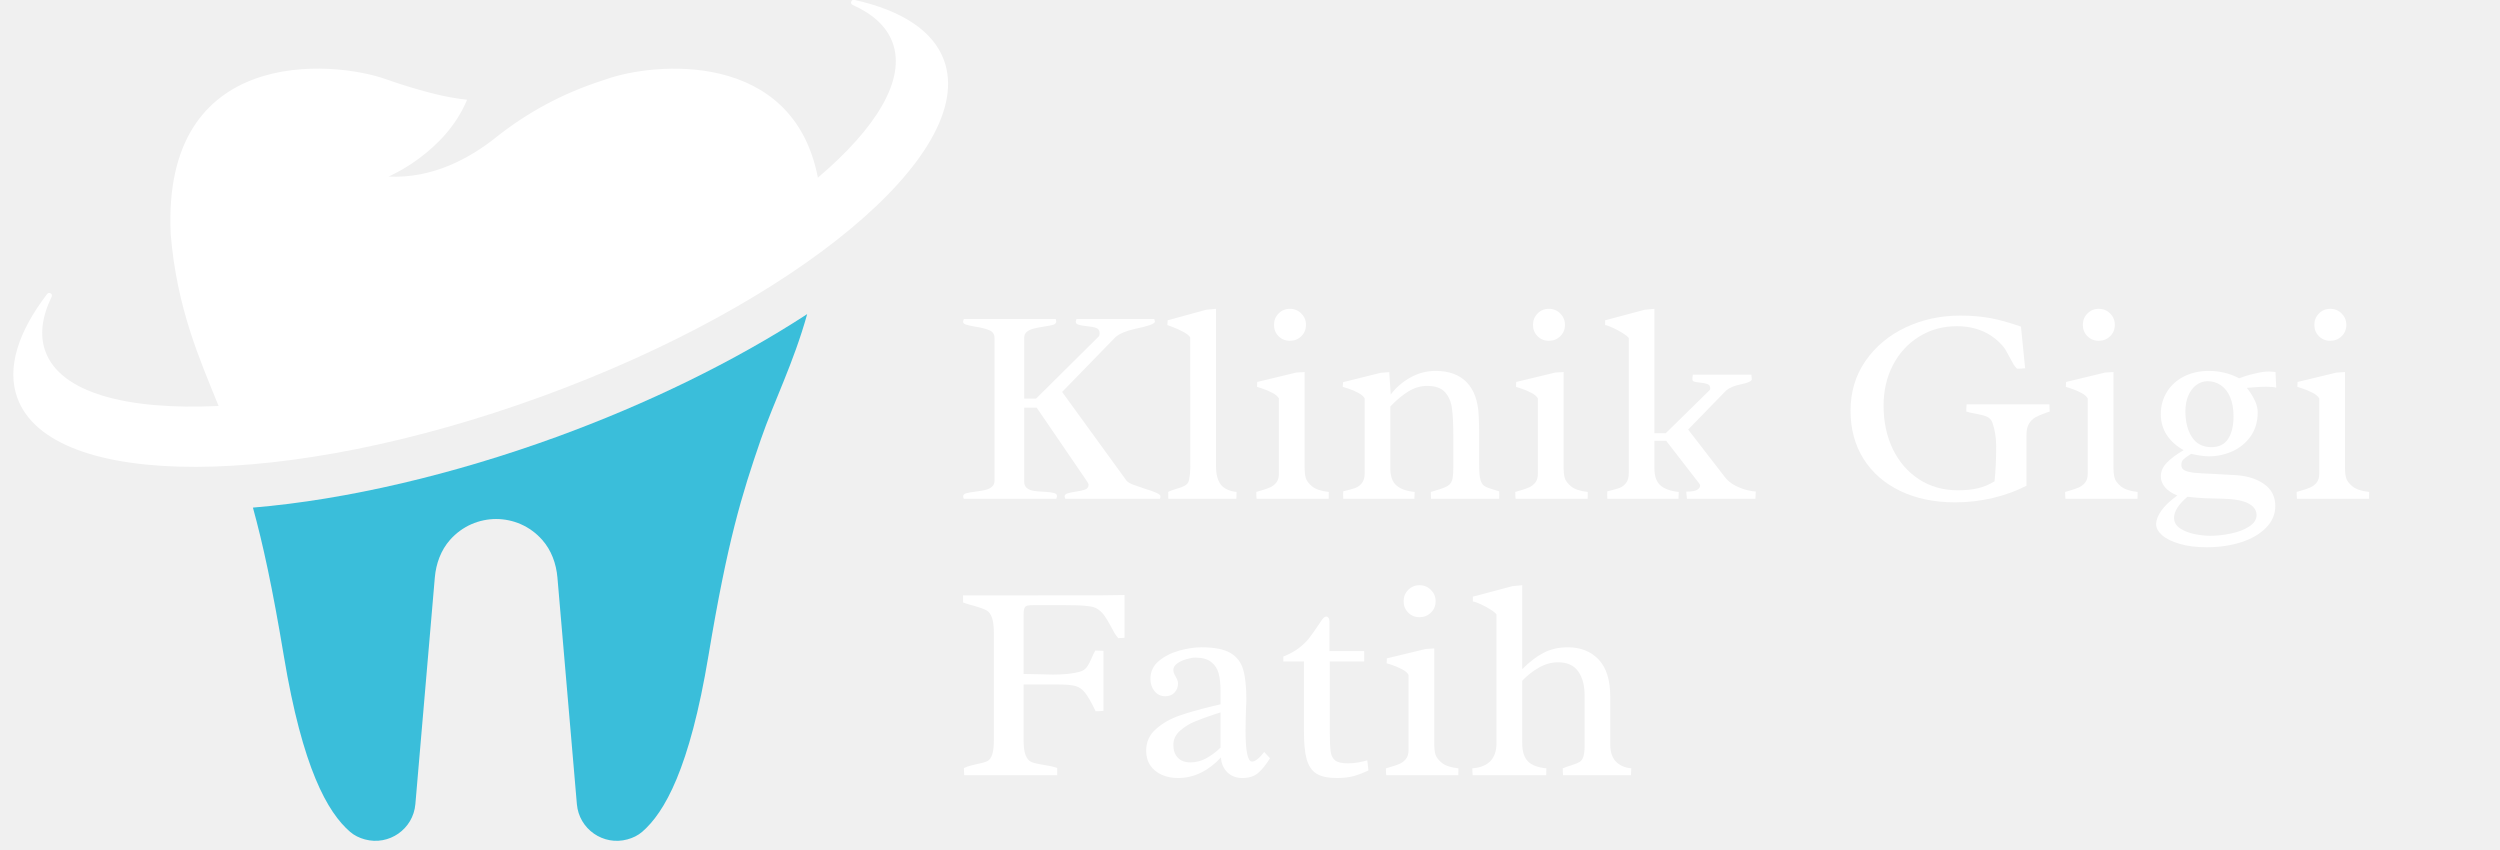
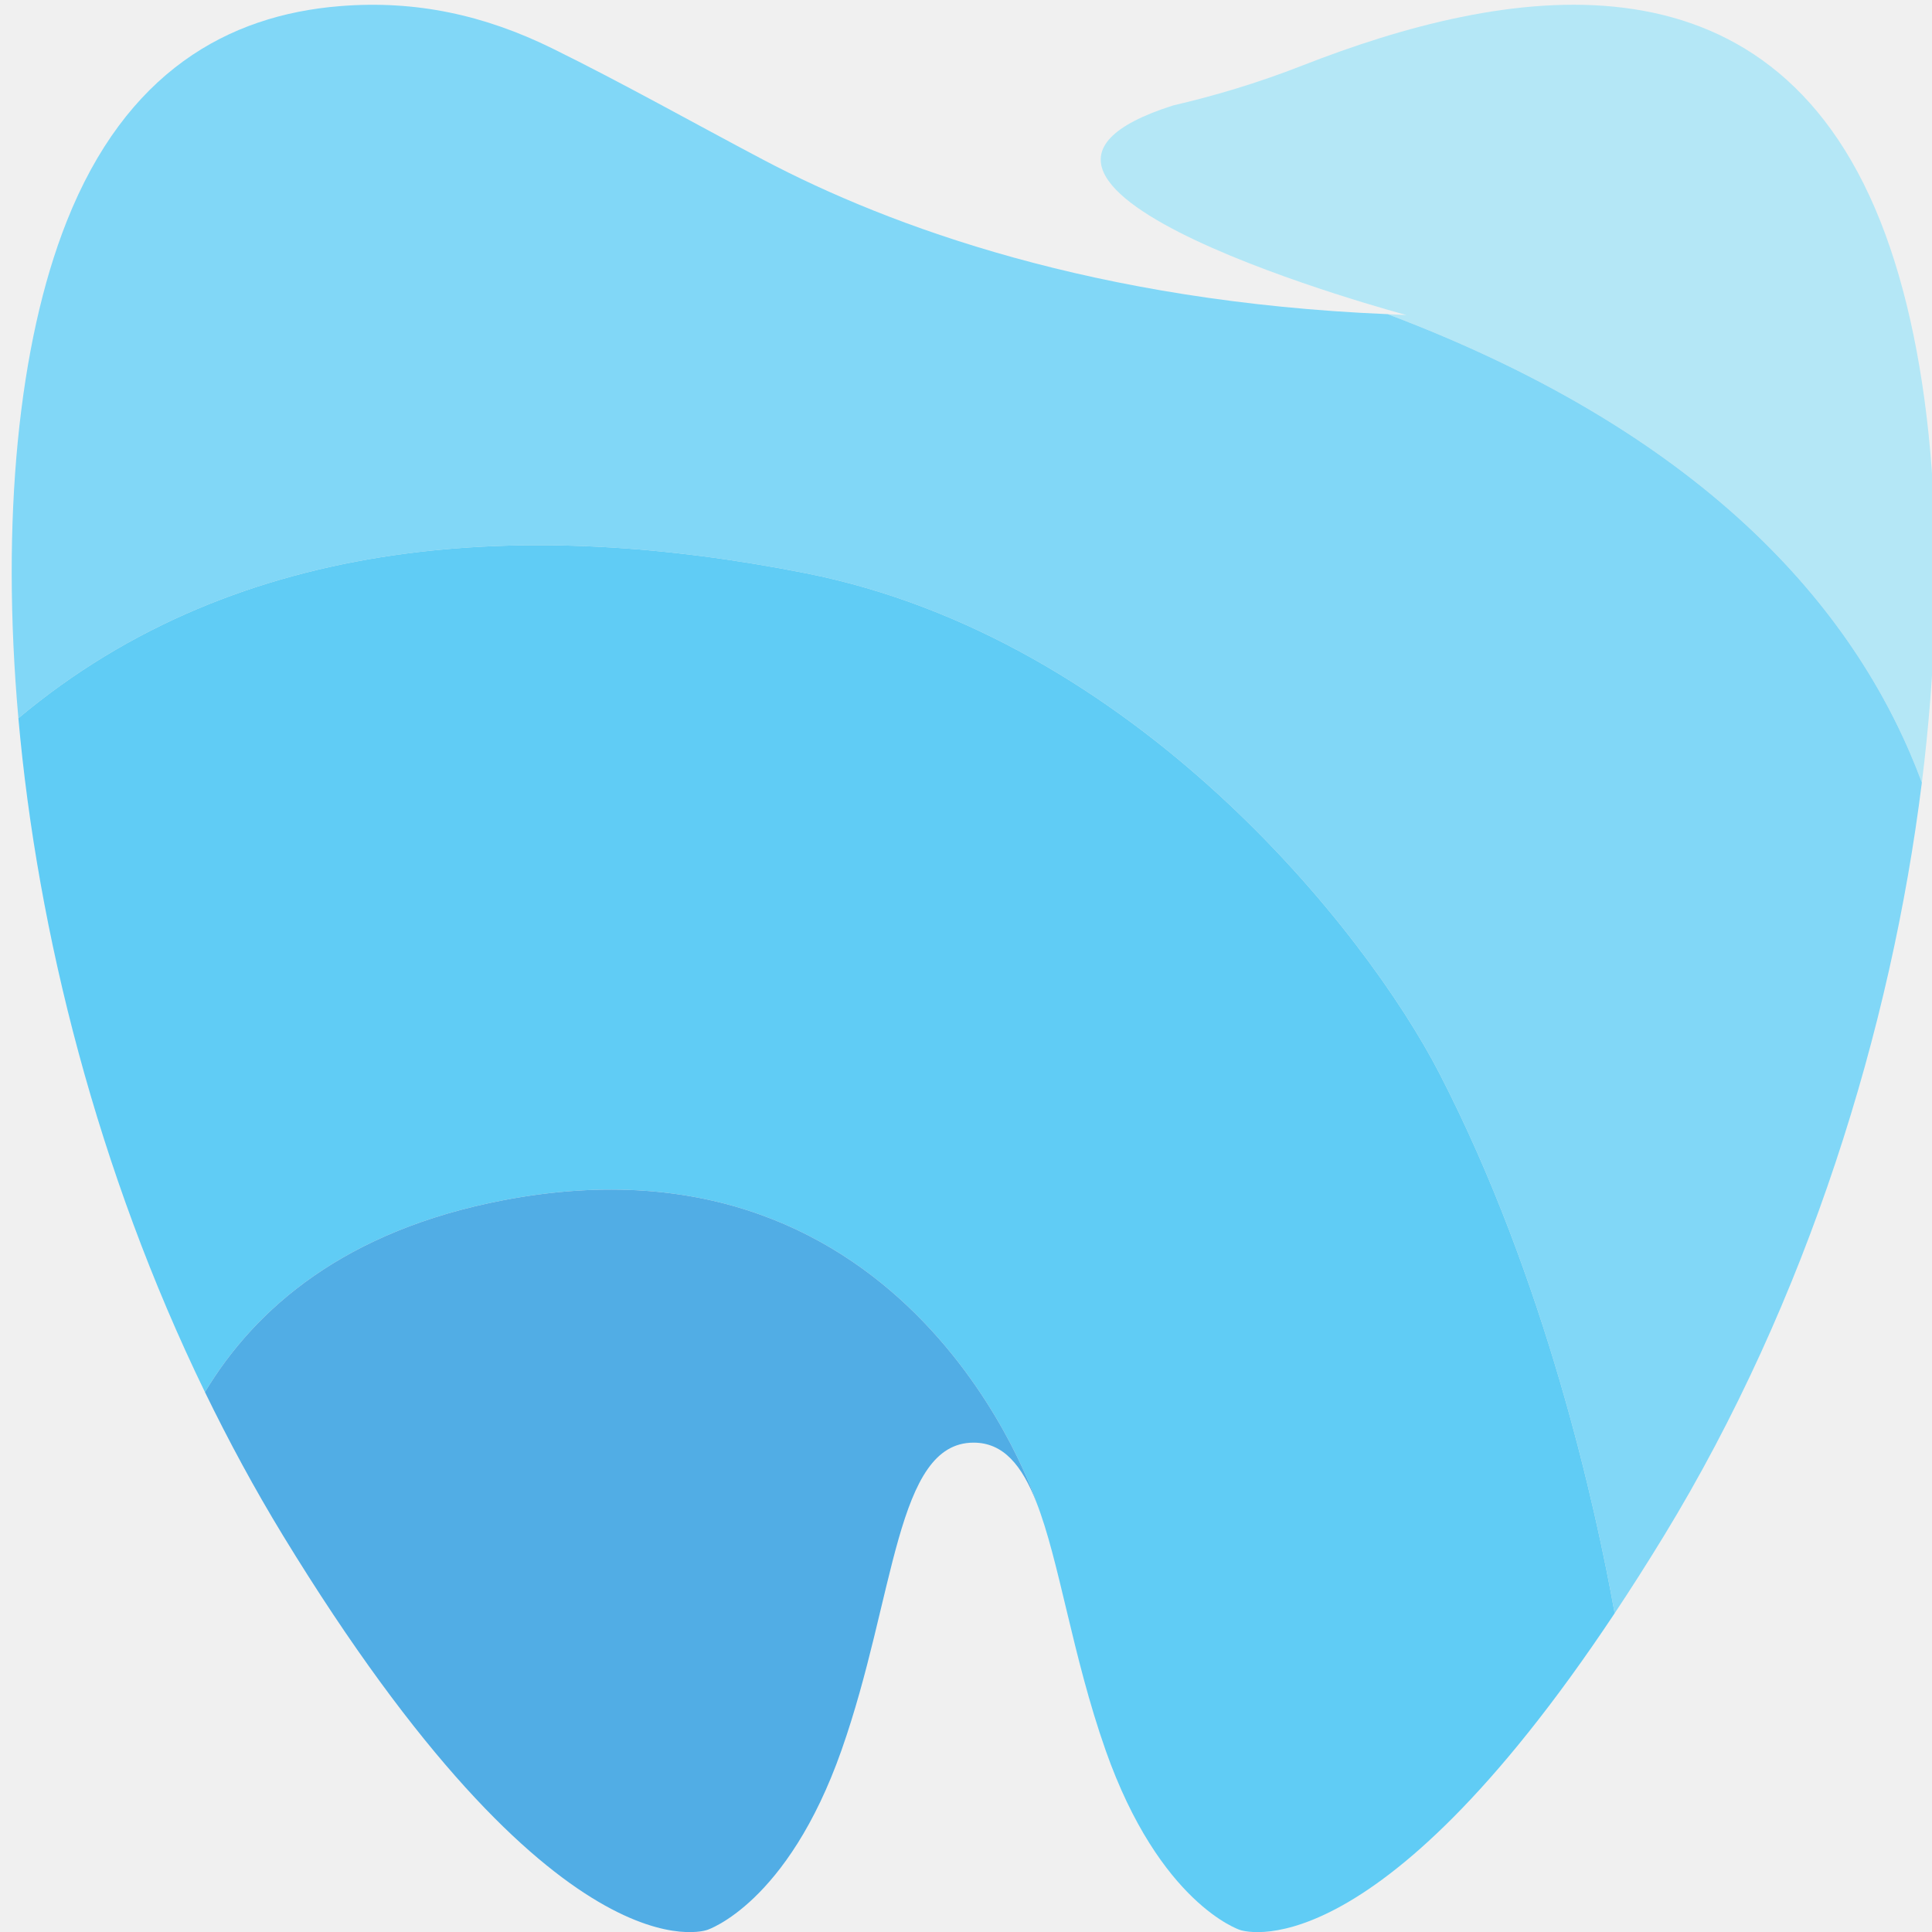
- <svg xmlns="http://www.w3.org/2000/svg" width="500" zoomAndPan="magnify" viewBox="0 0 375 127.5" height="170" preserveAspectRatio="xMidYMid meet" version="1.0">
+ <svg xmlns="http://www.w3.org/2000/svg" width="500" zoomAndPan="magnify" viewBox="0 0 375 375" height="500" preserveAspectRatio="xMidYMid meet" version="1.0">
  <defs>
-     <g />
-     <clipPath id="fb835b8d59">
-       <path d="M 37 47 L 122 47 L 122 126.746 L 37 126.746 Z M 37 47 " clip-rule="nonzero" />
+     <clipPath id="16e0f850da">
+       <path d="M 213.578 0.922 L 375 0.922 L 375 152 L 213.578 152 Z M 213.578 0.922 " clip-rule="nonzero" />
+     </clipPath>
+     <clipPath id="b98bcc6f1a">
+       <path d="M 3.043 105.473 L 313.465 105.473 L 313.465 375 L 3.043 375 Z M 3.043 105.473 " clip-rule="nonzero" />
+     </clipPath>
+     <clipPath id="06db9184fb">
+       <path d="M 39.156 230.781 L 201.281 230.781 L 201.281 375 L 39.156 375 Z M 39.156 230.781 " clip-rule="nonzero" />
    </clipPath>
  </defs>
-   <g fill="#ffffff" fill-opacity="1">
-     <g transform="translate(143.0516, 74.82278)">
-       <g>
-         <path d="M 12.359 -15.031 L 21.812 -24.406 C 21.863 -24.57 21.891 -24.723 21.891 -24.859 C 21.891 -25.242 21.723 -25.5 21.391 -25.625 C 21.066 -25.75 20.566 -25.844 19.891 -25.906 C 19.348 -25.969 18.945 -26.039 18.688 -26.125 C 18.438 -26.207 18.312 -26.363 18.312 -26.594 C 18.312 -26.633 18.348 -26.758 18.422 -26.969 L 30.094 -26.969 L 30.188 -26.594 C 30.188 -26.414 29.922 -26.234 29.391 -26.047 C 28.867 -25.867 28.148 -25.688 27.234 -25.5 C 25.91 -25.207 24.93 -24.801 24.297 -24.281 L 16.266 -16.031 L 25.953 -2.688 C 26.129 -2.5 26.438 -2.316 26.875 -2.141 C 27.312 -1.973 27.895 -1.77 28.625 -1.531 C 29.395 -1.301 29.984 -1.094 30.391 -0.906 C 30.805 -0.727 31.016 -0.551 31.016 -0.375 C 31.016 -0.219 30.984 -0.094 30.922 0 L 16.75 0 C 16.676 -0.176 16.641 -0.297 16.641 -0.359 C 16.641 -0.555 16.766 -0.703 17.016 -0.797 C 17.273 -0.891 17.68 -0.977 18.234 -1.062 C 18.891 -1.156 19.383 -1.266 19.719 -1.391 C 20.062 -1.523 20.234 -1.766 20.234 -2.109 C 20.234 -2.242 20.117 -2.469 19.891 -2.781 L 12.453 -13.672 L 10.578 -13.672 L 10.578 -2.562 C 10.578 -2.133 10.719 -1.812 11 -1.594 C 11.289 -1.383 11.633 -1.25 12.031 -1.188 C 12.438 -1.125 12.945 -1.082 13.562 -1.062 C 14.238 -1.02 14.727 -0.957 15.031 -0.875 C 15.344 -0.801 15.5 -0.641 15.5 -0.391 C 15.5 -0.367 15.461 -0.238 15.391 0 L 1.516 0 C 1.453 -0.164 1.422 -0.285 1.422 -0.359 C 1.422 -0.586 1.57 -0.742 1.875 -0.828 C 2.188 -0.922 2.648 -1.004 3.266 -1.078 C 3.879 -1.16 4.367 -1.242 4.734 -1.328 C 5.109 -1.41 5.43 -1.562 5.703 -1.781 C 5.984 -2 6.125 -2.301 6.125 -2.688 L 6.125 -24.156 C 6.125 -24.688 5.867 -25.062 5.359 -25.281 C 4.848 -25.508 4.129 -25.691 3.203 -25.828 C 2.566 -25.941 2.109 -26.047 1.828 -26.141 C 1.547 -26.234 1.406 -26.383 1.406 -26.594 C 1.406 -26.633 1.441 -26.758 1.516 -26.969 L 15.312 -26.969 C 15.363 -26.789 15.391 -26.676 15.391 -26.625 C 15.391 -26.383 15.238 -26.211 14.938 -26.109 C 14.633 -26.016 14.156 -25.922 13.5 -25.828 C 12.883 -25.734 12.379 -25.633 11.984 -25.531 C 11.598 -25.438 11.266 -25.281 10.984 -25.062 C 10.711 -24.844 10.578 -24.539 10.578 -24.156 L 10.578 -15.031 Z M 12.359 -15.031 " />
-       </g>
-     </g>
+   <g clip-path="url(#16e0f850da)">
+     <path fill="#b4e7f6" d="M 269.34 60.977 C 270.566 61.027 271.75 61.105 272.984 61.148 C 272.984 61.148 178.871 35.992 227.703 20.465 C 235.438 18.676 243.938 16.188 252.82 12.707 C 291.473 -2.426 343.141 -12.094 364.988 42.969 C 375.391 69.195 378.438 108.492 373.031 151.895 C 361.152 119.867 332.695 84.883 269.34 60.977 " fill-opacity="1" fill-rule="nonzero" />
  </g>
-   <g fill="#ffffff" fill-opacity="1">
-     <g transform="translate(174.2791, 74.82278)">
-       <g>
-         <path d="M 8.125 -4.844 C 8.125 -3.688 8.359 -2.789 8.828 -2.156 C 9.305 -1.531 10.098 -1.156 11.203 -1.031 C 11.203 -0.82 11.195 -0.613 11.188 -0.406 C 11.176 -0.207 11.172 -0.07 11.172 0 L 0.969 0 L 0.953 -1.031 C 1.078 -1.113 1.238 -1.188 1.438 -1.25 C 1.633 -1.32 1.836 -1.391 2.047 -1.453 C 2.66 -1.617 3.141 -1.801 3.484 -2 C 3.828 -2.195 4.031 -2.5 4.094 -2.906 C 4.207 -3.5 4.266 -4.102 4.266 -4.719 L 4.25 -24.219 C 4.082 -24.488 3.742 -24.758 3.234 -25.031 C 2.734 -25.301 2.238 -25.531 1.75 -25.719 C 1.27 -25.906 0.961 -26.02 0.828 -26.062 L 0.875 -26.781 L 6.625 -28.359 L 8.125 -28.5 Z M 8.125 -4.844 " />
-       </g>
-     </g>
+   <path fill="#81d7f7" d="M 156.41 111.266 C 103.27 100.738 46.75 103.184 3.57 139.41 C 0.156 101.004 3.551 66.652 12.949 42.969 C 24.445 13.984 44.207 2.941 65.984 1.188 C 80.758 -0.004 94.078 2.945 107.207 9.398 C 121.055 16.215 134.504 23.812 148.152 31.012 C 172.879 44.055 212.695 58.609 269.34 60.977 C 332.695 84.883 361.152 119.867 373.031 151.895 C 367.082 199.621 350.918 252.305 322.977 298.09 C 319.695 303.469 316.5 308.477 313.402 313.137 C 309.766 292.836 300.051 248.363 279.371 208.312 C 265.012 180.5 220.055 123.875 156.41 111.266 " fill-opacity="1" fill-rule="nonzero" />
+   <g clip-path="url(#b98bcc6f1a)">
+     <path fill="#60ccf5" d="M 156.41 111.266 C 220.055 123.875 265.012 180.5 279.371 208.312 C 300.051 248.363 309.766 292.836 313.402 313.137 C 266.168 384.207 240.641 374.586 240.641 374.586 C 240.641 374.586 225.094 369.543 214.59 339.699 C 208.129 321.336 205.641 302.98 201.16 291.574 C 201.16 291.574 177.207 217.812 97.809 232.941 C 66.969 238.82 49.57 253.93 39.777 270.203 C 18.988 227.422 7.266 181.039 3.57 139.41 C 46.75 103.184 103.27 100.738 156.41 111.266 " fill-opacity="1" fill-rule="nonzero" />
  </g>
-   <g fill="#ffffff" fill-opacity="1">
-     <g transform="translate(187.4282, 74.82278)">
-       <g>
-         <path d="M 6.062 -28.5 C 6.727 -28.5 7.297 -28.266 7.766 -27.797 C 8.234 -27.328 8.469 -26.758 8.469 -26.094 C 8.469 -25.414 8.234 -24.848 7.766 -24.391 C 7.297 -23.93 6.727 -23.703 6.062 -23.703 C 5.383 -23.703 4.816 -23.93 4.359 -24.391 C 3.898 -24.848 3.672 -25.414 3.672 -26.094 C 3.672 -26.758 3.898 -27.328 4.359 -27.797 C 4.816 -28.266 5.383 -28.5 6.062 -28.5 Z M 4.406 -15.062 C 4.227 -15.375 3.895 -15.656 3.406 -15.906 C 2.914 -16.164 2.41 -16.379 1.891 -16.547 C 1.379 -16.723 1.125 -16.805 1.125 -16.797 L 1.156 -17.531 L 6.984 -18.938 L 8.266 -19.016 L 8.266 -4.562 C 8.266 -4.07 8.316 -3.613 8.422 -3.188 C 8.523 -2.758 8.844 -2.32 9.375 -1.875 C 9.906 -1.438 10.742 -1.156 11.891 -1.031 C 11.891 -0.582 11.883 -0.238 11.875 0 L 1.062 0 C 1.031 -0.25 1.016 -0.594 1.016 -1.031 L 1.594 -1.203 C 2.195 -1.367 2.688 -1.535 3.062 -1.703 C 3.438 -1.867 3.754 -2.113 4.016 -2.438 C 4.273 -2.758 4.406 -3.195 4.406 -3.75 Z M 4.406 -15.062 " />
-       </g>
-     </g>
+   <g clip-path="url(#06db9184fb)">
+     <path fill="#51ade5" d="M 97.809 232.941 C 177.207 217.812 201.16 291.574 201.16 291.574 C 198.359 284.445 194.781 280.016 188.969 280.016 C 173.844 280.016 173.844 309.859 163.34 339.699 C 152.84 369.543 137.297 374.586 137.297 374.586 C 137.297 374.586 108.309 385.516 54.957 298.09 C 49.438 289.035 44.398 279.707 39.777 270.203 C 49.57 253.93 66.969 238.82 97.809 232.941 " fill-opacity="1" fill-rule="nonzero" />
  </g>
-   <g fill="#ffffff" fill-opacity="1">
-     <g transform="translate(200.5774, 74.82278)">
-       <g>
-         <path d="M 7.969 -4.594 C 7.969 -3.406 8.27 -2.547 8.875 -2.016 C 9.477 -1.484 10.395 -1.156 11.625 -1.031 C 11.625 -0.82 11.613 -0.613 11.594 -0.406 C 11.582 -0.207 11.578 -0.07 11.578 0 L 0.906 0 L 0.891 -0.656 C 0.891 -0.883 0.895 -1.039 0.906 -1.125 C 1.707 -1.312 2.312 -1.477 2.719 -1.625 C 3.125 -1.781 3.457 -2.031 3.719 -2.375 C 3.988 -2.727 4.125 -3.211 4.125 -3.828 L 4.125 -15.062 C 3.957 -15.375 3.629 -15.656 3.141 -15.906 C 2.66 -16.164 2.156 -16.379 1.625 -16.547 C 1.094 -16.723 0.828 -16.805 0.828 -16.797 L 0.891 -17.5 L 6.547 -18.906 L 7.812 -19 L 8.031 -15.641 C 8.789 -16.66 9.758 -17.504 10.938 -18.172 C 12.125 -18.848 13.398 -19.188 14.766 -19.188 C 16.766 -19.188 18.316 -18.617 19.422 -17.484 C 20.535 -16.348 21.141 -14.656 21.234 -12.406 C 21.273 -11.52 21.297 -10.613 21.297 -9.688 L 21.297 -5.078 C 21.297 -4.066 21.359 -3.332 21.484 -2.875 C 21.609 -2.426 21.801 -2.113 22.062 -1.938 C 22.332 -1.758 22.785 -1.578 23.422 -1.391 L 24.297 -1.125 C 24.305 -1.039 24.312 -0.883 24.312 -0.656 L 24.297 0 L 14.078 0 C 14.078 -0.082 14.07 -0.223 14.062 -0.422 C 14.051 -0.617 14.047 -0.82 14.047 -1.031 C 14.141 -1.07 14.414 -1.156 14.875 -1.281 C 15.602 -1.488 16.172 -1.707 16.578 -1.938 C 16.984 -2.176 17.227 -2.562 17.312 -3.094 C 17.383 -3.488 17.422 -4.02 17.422 -4.688 L 17.422 -9.297 C 17.422 -11.141 17.352 -12.555 17.219 -13.547 C 17.094 -14.535 16.75 -15.348 16.188 -15.984 C 15.625 -16.617 14.723 -16.938 13.484 -16.938 C 12.504 -16.938 11.562 -16.656 10.656 -16.094 C 9.75 -15.531 8.852 -14.781 7.969 -13.844 Z M 7.969 -4.594 " />
-       </g>
-     </g>
-   </g>
-   <g fill="#ffffff" fill-opacity="1">
-     <g transform="translate(226.2757, 74.82278)">
-       <g>
-         <path d="M 6.062 -28.5 C 6.727 -28.5 7.297 -28.266 7.766 -27.797 C 8.234 -27.328 8.469 -26.758 8.469 -26.094 C 8.469 -25.414 8.234 -24.848 7.766 -24.391 C 7.297 -23.93 6.727 -23.703 6.062 -23.703 C 5.383 -23.703 4.816 -23.93 4.359 -24.391 C 3.898 -24.848 3.672 -25.414 3.672 -26.094 C 3.672 -26.758 3.898 -27.328 4.359 -27.797 C 4.816 -28.266 5.383 -28.5 6.062 -28.5 Z M 4.406 -15.062 C 4.227 -15.375 3.895 -15.656 3.406 -15.906 C 2.914 -16.164 2.41 -16.379 1.891 -16.547 C 1.379 -16.723 1.125 -16.805 1.125 -16.797 L 1.156 -17.531 L 6.984 -18.938 L 8.266 -19.016 L 8.266 -4.562 C 8.266 -4.07 8.316 -3.613 8.422 -3.188 C 8.523 -2.758 8.844 -2.32 9.375 -1.875 C 9.906 -1.438 10.742 -1.156 11.891 -1.031 C 11.891 -0.582 11.883 -0.238 11.875 0 L 1.062 0 C 1.031 -0.25 1.016 -0.594 1.016 -1.031 L 1.594 -1.203 C 2.195 -1.367 2.688 -1.535 3.062 -1.703 C 3.438 -1.867 3.754 -2.113 4.016 -2.438 C 4.273 -2.758 4.406 -3.195 4.406 -3.75 Z M 4.406 -15.062 " />
-       </g>
-     </g>
-   </g>
-   <g fill="#ffffff" fill-opacity="1">
-     <g transform="translate(239.4249, 74.82278)">
-       <g>
-         <path d="M 1.672 0 L 1.656 -0.656 C 1.656 -0.883 1.66 -1.039 1.672 -1.125 C 2.473 -1.312 3.078 -1.477 3.484 -1.625 C 3.891 -1.781 4.223 -2.031 4.484 -2.375 C 4.754 -2.727 4.891 -3.211 4.891 -3.828 L 4.891 -24.109 C 4.754 -24.316 4.445 -24.566 3.969 -24.859 C 3.5 -25.16 3.004 -25.426 2.484 -25.656 C 1.973 -25.895 1.594 -26.031 1.344 -26.062 L 1.344 -26.781 L 7.266 -28.359 L 8.734 -28.5 L 8.734 -9.844 L 10.438 -9.844 L 17.062 -16.344 C 17.094 -16.414 17.109 -16.492 17.109 -16.578 C 17.109 -16.891 16.977 -17.098 16.719 -17.203 C 16.469 -17.305 16.086 -17.383 15.578 -17.438 C 15.172 -17.477 14.879 -17.523 14.703 -17.578 C 14.523 -17.641 14.438 -17.758 14.438 -17.938 C 14.438 -18.133 14.457 -18.363 14.5 -18.625 L 23.281 -18.625 L 23.344 -17.938 C 23.344 -17.645 22.77 -17.383 21.625 -17.156 C 20.688 -16.957 19.984 -16.66 19.516 -16.266 L 13.797 -10.391 L 19.266 -3.312 C 19.691 -2.75 20.234 -2.301 20.891 -1.969 C 21.555 -1.633 22.176 -1.406 22.75 -1.281 C 23.32 -1.156 23.719 -1.094 23.938 -1.094 L 23.891 0 L 13.625 0 C 13.613 -0.113 13.586 -0.32 13.547 -0.625 C 13.516 -0.926 13.508 -1.078 13.531 -1.078 C 14.332 -1.078 14.875 -1.172 15.156 -1.359 C 15.445 -1.547 15.594 -1.754 15.594 -1.984 C 15.594 -2.109 15.504 -2.27 15.328 -2.469 L 10.5 -8.703 L 8.734 -8.703 L 8.734 -4.594 C 8.734 -3.406 9.035 -2.547 9.641 -2.016 C 10.242 -1.484 11.16 -1.156 12.391 -1.031 C 12.391 -0.82 12.379 -0.613 12.359 -0.406 C 12.348 -0.207 12.344 -0.07 12.344 0 Z M 1.672 0 " />
-       </g>
-     </g>
-   </g>
-   <g fill="#ffffff" fill-opacity="1">
-     <g transform="translate(264.4813, 74.82278)">
-       <g />
-     </g>
-   </g>
-   <g fill="#ffffff" fill-opacity="1">
-     <g transform="translate(275.2697, 74.82278)">
-       <g>
-         <path d="M 28.703 -1.969 C 27.254 -1.207 25.594 -0.598 23.719 -0.141 C 21.844 0.305 19.941 0.531 18.016 0.531 C 14.898 0.531 12.156 -0.035 9.781 -1.172 C 7.414 -2.305 5.578 -3.91 4.266 -5.984 C 2.961 -8.066 2.312 -10.477 2.312 -13.219 C 2.312 -16.02 3.055 -18.504 4.547 -20.672 C 6.047 -22.836 8.051 -24.516 10.562 -25.703 C 13.07 -26.891 15.812 -27.484 18.781 -27.484 C 20.414 -27.484 21.91 -27.359 23.266 -27.109 C 24.629 -26.859 26.164 -26.43 27.875 -25.828 L 28.5 -19.578 C 28.07 -19.535 27.672 -19.516 27.297 -19.516 C 27.109 -19.68 26.93 -19.895 26.766 -20.156 C 26.609 -20.414 26.395 -20.805 26.125 -21.328 C 25.977 -21.609 25.828 -21.883 25.672 -22.156 C 25.523 -22.426 25.391 -22.633 25.266 -22.781 C 23.523 -24.852 21.188 -25.891 18.25 -25.891 C 16.145 -25.891 14.258 -25.367 12.594 -24.328 C 10.926 -23.297 9.617 -21.875 8.672 -20.062 C 7.734 -18.25 7.266 -16.223 7.266 -13.984 C 7.266 -11.566 7.727 -9.391 8.656 -7.453 C 9.594 -5.523 10.906 -4.016 12.594 -2.922 C 14.281 -1.828 16.207 -1.281 18.375 -1.281 C 19.52 -1.281 20.531 -1.379 21.406 -1.578 C 22.281 -1.785 23.113 -2.133 23.906 -2.625 C 24.07 -4.039 24.156 -5.797 24.156 -7.891 C 24.156 -9.203 23.961 -10.391 23.578 -11.453 C 23.422 -11.879 23.129 -12.176 22.703 -12.344 C 22.285 -12.52 21.719 -12.664 21 -12.781 C 20.363 -12.895 19.922 -13 19.672 -13.094 C 19.672 -13.301 19.676 -13.508 19.688 -13.719 C 19.707 -13.938 19.719 -14.086 19.719 -14.172 L 32.141 -14.172 C 32.141 -14.086 32.145 -13.938 32.156 -13.719 C 32.176 -13.508 32.188 -13.301 32.188 -13.094 C 32.008 -13.02 31.812 -12.953 31.594 -12.891 C 30.926 -12.648 30.406 -12.426 30.031 -12.219 C 29.656 -12.008 29.336 -11.691 29.078 -11.266 C 28.828 -10.848 28.703 -10.289 28.703 -9.594 Z M 28.703 -1.969 " />
-       </g>
-     </g>
-   </g>
-   <g fill="#ffffff" fill-opacity="1">
-     <g transform="translate(308.7544, 74.82278)">
-       <g>
-         <path d="M 6.062 -28.5 C 6.727 -28.5 7.297 -28.266 7.766 -27.797 C 8.234 -27.328 8.469 -26.758 8.469 -26.094 C 8.469 -25.414 8.234 -24.848 7.766 -24.391 C 7.297 -23.93 6.727 -23.703 6.062 -23.703 C 5.383 -23.703 4.816 -23.93 4.359 -24.391 C 3.898 -24.848 3.672 -25.414 3.672 -26.094 C 3.672 -26.758 3.898 -27.328 4.359 -27.797 C 4.816 -28.266 5.383 -28.5 6.062 -28.5 Z M 4.406 -15.062 C 4.227 -15.375 3.895 -15.656 3.406 -15.906 C 2.914 -16.164 2.41 -16.379 1.891 -16.547 C 1.379 -16.723 1.125 -16.805 1.125 -16.797 L 1.156 -17.531 L 6.984 -18.938 L 8.266 -19.016 L 8.266 -4.562 C 8.266 -4.07 8.316 -3.613 8.422 -3.188 C 8.523 -2.758 8.844 -2.32 9.375 -1.875 C 9.906 -1.438 10.742 -1.156 11.891 -1.031 C 11.891 -0.582 11.883 -0.238 11.875 0 L 1.062 0 C 1.031 -0.25 1.016 -0.594 1.016 -1.031 L 1.594 -1.203 C 2.195 -1.367 2.688 -1.535 3.062 -1.703 C 3.438 -1.867 3.754 -2.113 4.016 -2.438 C 4.273 -2.758 4.406 -3.195 4.406 -3.75 Z M 4.406 -15.062 " />
-       </g>
-     </g>
-   </g>
-   <g fill="#ffffff" fill-opacity="1">
-     <g transform="translate(321.9036, 74.82278)">
-       <g>
-         <path d="M 19.531 -16.672 C 19.227 -16.766 18.734 -16.812 18.047 -16.812 C 17.492 -16.812 16.91 -16.785 16.297 -16.734 C 15.691 -16.691 15.301 -16.66 15.125 -16.641 C 15.125 -16.66 15.273 -16.457 15.578 -16.031 C 15.879 -15.613 16.148 -15.133 16.391 -14.594 C 16.629 -14.051 16.75 -13.508 16.75 -12.969 C 16.75 -11.57 16.395 -10.375 15.688 -9.375 C 14.988 -8.383 14.078 -7.633 12.953 -7.125 C 11.828 -6.625 10.648 -6.375 9.422 -6.375 C 8.734 -6.375 7.848 -6.5 6.766 -6.75 C 6.734 -6.727 6.578 -6.625 6.297 -6.438 C 5.953 -6.219 5.695 -6.016 5.531 -5.828 C 5.375 -5.641 5.297 -5.375 5.297 -5.031 C 5.297 -4.688 5.473 -4.426 5.828 -4.25 C 6.191 -4.082 6.676 -3.969 7.281 -3.906 C 7.895 -3.844 8.863 -3.785 10.188 -3.734 C 11.188 -3.691 12.301 -3.629 13.531 -3.547 C 15.281 -3.422 16.691 -2.961 17.766 -2.172 C 18.848 -1.391 19.391 -0.305 19.391 1.078 C 19.391 2.316 18.926 3.406 18 4.344 C 17.07 5.289 15.82 6.016 14.25 6.516 C 12.688 7.016 10.969 7.266 9.094 7.266 C 7.531 7.266 6.176 7.094 5.031 6.75 C 3.883 6.414 3.008 5.984 2.406 5.453 C 1.812 4.922 1.516 4.375 1.516 3.812 C 1.516 3.207 1.77 2.535 2.281 1.797 C 2.789 1.066 3.594 0.301 4.688 -0.5 C 3.906 -0.812 3.297 -1.219 2.859 -1.719 C 2.43 -2.219 2.219 -2.77 2.219 -3.375 C 2.219 -4.102 2.516 -4.781 3.109 -5.406 C 3.703 -6.031 4.547 -6.66 5.641 -7.297 C 4.547 -7.91 3.703 -8.672 3.109 -9.578 C 2.516 -10.492 2.219 -11.535 2.219 -12.703 C 2.219 -13.941 2.523 -15.055 3.141 -16.047 C 3.754 -17.035 4.609 -17.805 5.703 -18.359 C 6.805 -18.91 8.039 -19.188 9.406 -19.188 C 11.051 -19.188 12.57 -18.816 13.969 -18.078 C 14.102 -18.141 14.41 -18.25 14.891 -18.406 C 15.379 -18.562 15.957 -18.711 16.625 -18.859 C 17.289 -19.016 17.898 -19.094 18.453 -19.094 C 18.648 -19.094 18.848 -19.082 19.047 -19.062 C 19.242 -19.039 19.367 -19.023 19.422 -19.016 Z M 5.906 -13.125 C 5.906 -11.551 6.234 -10.258 6.891 -9.25 C 7.547 -8.25 8.52 -7.75 9.812 -7.75 C 10.938 -7.75 11.77 -8.16 12.312 -8.984 C 12.852 -9.816 13.125 -10.941 13.125 -12.359 C 13.125 -13.484 12.957 -14.441 12.625 -15.234 C 12.289 -16.023 11.828 -16.625 11.234 -17.031 C 10.641 -17.438 9.973 -17.641 9.234 -17.641 C 8.617 -17.641 8.055 -17.453 7.547 -17.078 C 7.047 -16.703 6.645 -16.172 6.344 -15.484 C 6.051 -14.797 5.906 -14.008 5.906 -13.125 Z M 9.781 -0.062 C 8.727 -0.07 7.539 -0.156 6.219 -0.312 C 4.875 0.832 4.203 1.883 4.203 2.844 C 4.203 3.5 4.508 4.031 5.125 4.438 C 5.738 4.844 6.461 5.129 7.297 5.297 C 8.141 5.461 8.914 5.547 9.625 5.547 C 10.633 5.547 11.676 5.43 12.75 5.203 C 13.832 4.984 14.738 4.633 15.469 4.156 C 16.207 3.688 16.578 3.113 16.578 2.438 C 16.578 1.695 16.164 1.113 15.344 0.688 C 14.52 0.258 13.25 0.023 11.531 -0.016 Z M 9.781 -0.062 " />
-       </g>
-     </g>
-   </g>
-   <g fill="#ffffff" fill-opacity="1">
-     <g transform="translate(343.481, 74.82278)">
-       <g>
-         <path d="M 6.062 -28.5 C 6.727 -28.5 7.297 -28.266 7.766 -27.797 C 8.234 -27.328 8.469 -26.758 8.469 -26.094 C 8.469 -25.414 8.234 -24.848 7.766 -24.391 C 7.297 -23.93 6.727 -23.703 6.062 -23.703 C 5.383 -23.703 4.816 -23.93 4.359 -24.391 C 3.898 -24.848 3.672 -25.414 3.672 -26.094 C 3.672 -26.758 3.898 -27.328 4.359 -27.797 C 4.816 -28.266 5.383 -28.5 6.062 -28.5 Z M 4.406 -15.062 C 4.227 -15.375 3.895 -15.656 3.406 -15.906 C 2.914 -16.164 2.41 -16.379 1.891 -16.547 C 1.379 -16.723 1.125 -16.805 1.125 -16.797 L 1.156 -17.531 L 6.984 -18.938 L 8.266 -19.016 L 8.266 -4.562 C 8.266 -4.07 8.316 -3.613 8.422 -3.188 C 8.523 -2.758 8.844 -2.32 9.375 -1.875 C 9.906 -1.438 10.742 -1.156 11.891 -1.031 C 11.891 -0.582 11.883 -0.238 11.875 0 L 1.062 0 C 1.031 -0.25 1.016 -0.594 1.016 -1.031 L 1.594 -1.203 C 2.195 -1.367 2.688 -1.535 3.062 -1.703 C 3.438 -1.867 3.754 -2.113 4.016 -2.438 C 4.273 -2.758 4.406 -3.195 4.406 -3.75 Z M 4.406 -15.062 " />
-       </g>
-     </g>
-   </g>
-   <g fill="#ffffff" fill-opacity="1">
-     <g transform="translate(143.0516, 116.282)">
-       <g>
-         <path d="M 22.469 -9.656 C 22.082 -9.613 21.691 -9.594 21.297 -9.594 C 20.66 -10.914 20.133 -11.836 19.719 -12.359 C 19.301 -12.891 18.82 -13.227 18.281 -13.375 C 17.738 -13.531 16.859 -13.609 15.641 -13.609 L 10.484 -13.609 L 10.484 -5.344 C 10.484 -4.281 10.586 -3.492 10.797 -2.984 C 11.004 -2.484 11.281 -2.156 11.625 -2 C 11.977 -1.844 12.516 -1.707 13.234 -1.594 C 13.742 -1.508 14.16 -1.438 14.484 -1.375 C 14.805 -1.312 15.156 -1.211 15.531 -1.078 L 15.531 0 L 1.578 0 L 1.531 -1.078 C 1.863 -1.234 2.18 -1.348 2.484 -1.422 C 2.785 -1.504 3.051 -1.57 3.281 -1.625 C 3.508 -1.676 3.66 -1.707 3.734 -1.719 C 4.348 -1.844 4.801 -1.984 5.094 -2.141 C 5.383 -2.297 5.613 -2.617 5.781 -3.109 C 5.945 -3.609 6.031 -4.375 6.031 -5.406 L 6.031 -21.156 C 6.031 -22.27 5.938 -23.094 5.75 -23.625 C 5.562 -24.156 5.289 -24.52 4.938 -24.719 C 4.582 -24.914 4.016 -25.129 3.234 -25.359 C 2.504 -25.547 1.895 -25.727 1.406 -25.906 L 1.406 -26.969 L 22.141 -26.984 L 25.625 -27.031 L 25.625 -20.609 L 24.688 -20.562 C 24.477 -20.801 24.289 -21.055 24.125 -21.328 C 23.969 -21.598 23.766 -21.969 23.516 -22.438 C 23.191 -23.031 22.91 -23.5 22.672 -23.844 C 22.441 -24.195 22.148 -24.508 21.797 -24.781 C 21.441 -25.062 21.023 -25.238 20.547 -25.312 C 19.898 -25.406 19.25 -25.461 18.594 -25.484 C 17.938 -25.504 17.117 -25.516 16.141 -25.516 L 12.156 -25.516 C 11.633 -25.516 11.266 -25.488 11.047 -25.438 C 10.836 -25.383 10.691 -25.254 10.609 -25.047 C 10.523 -24.848 10.484 -24.508 10.484 -24.031 L 10.484 -15.188 C 11.078 -15.188 11.883 -15.172 12.906 -15.141 C 13.812 -15.109 14.473 -15.094 14.891 -15.094 C 16.523 -15.094 17.863 -15.234 18.906 -15.516 C 19.363 -15.641 19.719 -15.875 19.969 -16.219 C 20.227 -16.57 20.488 -17.062 20.75 -17.688 C 20.789 -17.781 20.859 -17.938 20.953 -18.156 C 21.055 -18.375 21.156 -18.555 21.25 -18.703 L 22.469 -18.656 Z M 22.469 -9.656 " />
-       </g>
-     </g>
-   </g>
-   <g fill="#ffffff" fill-opacity="1">
-     <g transform="translate(170.0339, 116.282)">
-       <g>
-         <path d="M 13.047 -12.609 C 13.047 -13.648 12.953 -14.531 12.766 -15.25 C 12.578 -15.969 12.203 -16.547 11.641 -16.984 C 11.086 -17.422 10.297 -17.641 9.266 -17.641 C 8.898 -17.641 8.453 -17.562 7.922 -17.406 C 7.398 -17.258 6.941 -17.047 6.547 -16.766 C 6.16 -16.484 5.969 -16.156 5.969 -15.781 C 5.969 -15.633 5.992 -15.488 6.047 -15.344 C 6.098 -15.195 6.188 -15.016 6.312 -14.797 C 6.438 -14.586 6.523 -14.406 6.578 -14.25 C 6.641 -14.094 6.672 -13.938 6.672 -13.781 C 6.672 -13.227 6.492 -12.766 6.141 -12.391 C 5.785 -12.023 5.332 -11.844 4.781 -11.844 C 4.094 -11.844 3.547 -12.098 3.141 -12.609 C 2.734 -13.117 2.531 -13.734 2.531 -14.453 C 2.531 -15.535 2.945 -16.426 3.781 -17.125 C 4.625 -17.832 5.645 -18.352 6.844 -18.688 C 8.039 -19.02 9.156 -19.188 10.188 -19.188 C 12.133 -19.188 13.586 -18.898 14.547 -18.328 C 15.504 -17.754 16.141 -16.914 16.453 -15.812 C 16.766 -14.719 16.922 -13.18 16.922 -11.203 L 16.875 -10.172 C 16.863 -9.867 16.848 -9.363 16.828 -8.656 C 16.805 -7.957 16.797 -7.312 16.797 -6.719 C 16.797 -3.602 17.117 -2.047 17.766 -2.047 C 18.242 -2.047 18.852 -2.523 19.594 -3.484 L 20.469 -2.547 C 19.852 -1.555 19.25 -0.812 18.656 -0.312 C 18.062 0.176 17.285 0.422 16.328 0.422 C 15.41 0.422 14.656 0.133 14.062 -0.438 C 13.477 -1.02 13.16 -1.766 13.109 -2.672 C 12.223 -1.703 11.234 -0.941 10.141 -0.391 C 9.047 0.148 7.883 0.422 6.656 0.422 C 5.789 0.422 4.992 0.266 4.266 -0.047 C 3.547 -0.359 2.969 -0.82 2.531 -1.438 C 2.102 -2.062 1.891 -2.812 1.891 -3.688 C 1.891 -5 2.391 -6.086 3.391 -6.953 C 4.398 -7.828 5.562 -8.488 6.875 -8.938 C 8.188 -9.395 9.789 -9.852 11.688 -10.312 C 11.852 -10.344 12.305 -10.453 13.047 -10.641 Z M 13.047 -9.422 C 12.836 -9.359 12.578 -9.273 12.266 -9.172 C 11.078 -8.785 10.062 -8.414 9.219 -8.062 C 8.375 -7.719 7.617 -7.25 6.953 -6.656 C 6.297 -6.062 5.969 -5.363 5.969 -4.562 C 5.969 -3.738 6.191 -3.094 6.641 -2.625 C 7.086 -2.156 7.719 -1.922 8.531 -1.922 C 9.344 -1.922 10.129 -2.125 10.891 -2.531 C 11.648 -2.945 12.367 -3.484 13.047 -4.141 Z M 13.047 -9.422 " />
-       </g>
-     </g>
-   </g>
-   <g fill="#ffffff" fill-opacity="1">
-     <g transform="translate(191.8598, 116.282)">
-       <g>
-         <path d="M 7.609 -6.5 C 7.609 -5.094 7.656 -4.086 7.75 -3.484 C 7.844 -2.891 8.078 -2.457 8.453 -2.188 C 8.828 -1.914 9.457 -1.781 10.344 -1.781 C 10.863 -1.781 11.383 -1.828 11.906 -1.922 C 12.438 -2.023 12.879 -2.129 13.234 -2.234 L 13.406 -0.719 C 12.695 -0.375 11.984 -0.098 11.266 0.109 C 10.547 0.316 9.68 0.422 8.672 0.422 C 7.336 0.422 6.316 0.203 5.609 -0.234 C 4.91 -0.68 4.422 -1.398 4.141 -2.391 C 3.867 -3.379 3.734 -4.77 3.734 -6.562 L 3.734 -17.062 L 0.641 -17.062 L 0.641 -17.797 C 1.578 -18.172 2.367 -18.609 3.016 -19.109 C 3.66 -19.609 4.188 -20.129 4.594 -20.672 C 5.008 -21.211 5.508 -21.926 6.094 -22.812 C 6.344 -23.207 6.535 -23.469 6.672 -23.594 C 6.805 -23.727 6.941 -23.797 7.078 -23.797 C 7.223 -23.797 7.336 -23.727 7.422 -23.594 C 7.516 -23.469 7.562 -23.27 7.562 -23 L 7.562 -18.625 L 12.766 -18.625 L 12.766 -17.062 L 7.609 -17.062 Z M 7.609 -6.5 " />
-       </g>
-     </g>
-   </g>
-   <g fill="#ffffff" fill-opacity="1">
-     <g transform="translate(206.8727, 116.282)">
-       <g>
-         <path d="M 6.062 -28.5 C 6.727 -28.5 7.297 -28.266 7.766 -27.797 C 8.234 -27.328 8.469 -26.758 8.469 -26.094 C 8.469 -25.414 8.234 -24.848 7.766 -24.391 C 7.297 -23.93 6.727 -23.703 6.062 -23.703 C 5.383 -23.703 4.816 -23.93 4.359 -24.391 C 3.898 -24.848 3.672 -25.414 3.672 -26.094 C 3.672 -26.758 3.898 -27.328 4.359 -27.797 C 4.816 -28.266 5.383 -28.5 6.062 -28.5 Z M 4.406 -15.062 C 4.227 -15.375 3.895 -15.656 3.406 -15.906 C 2.914 -16.164 2.41 -16.379 1.891 -16.547 C 1.379 -16.723 1.125 -16.805 1.125 -16.797 L 1.156 -17.531 L 6.984 -18.938 L 8.266 -19.016 L 8.266 -4.562 C 8.266 -4.07 8.316 -3.613 8.422 -3.188 C 8.523 -2.758 8.844 -2.32 9.375 -1.875 C 9.906 -1.438 10.742 -1.156 11.891 -1.031 C 11.891 -0.582 11.883 -0.238 11.875 0 L 1.062 0 C 1.031 -0.25 1.016 -0.594 1.016 -1.031 L 1.594 -1.203 C 2.195 -1.367 2.688 -1.535 3.062 -1.703 C 3.438 -1.867 3.754 -2.113 4.016 -2.438 C 4.273 -2.758 4.406 -3.195 4.406 -3.75 Z M 4.406 -15.062 " />
-       </g>
-     </g>
-   </g>
-   <g fill="#ffffff" fill-opacity="1">
-     <g transform="translate(220.0218, 116.282)">
-       <g>
-         <path d="M 21.516 -4.578 C 21.516 -3.516 21.785 -2.68 22.328 -2.078 C 22.879 -1.484 23.66 -1.133 24.672 -1.031 C 24.672 -0.82 24.66 -0.617 24.641 -0.422 C 24.629 -0.223 24.625 -0.082 24.625 0 L 14.438 0 C 14.438 -0.082 14.426 -0.223 14.406 -0.422 C 14.395 -0.617 14.391 -0.82 14.391 -1.031 C 14.629 -1.145 15.086 -1.305 15.766 -1.516 C 16.285 -1.68 16.664 -1.836 16.906 -1.984 C 17.156 -2.129 17.344 -2.383 17.469 -2.75 C 17.602 -3.125 17.672 -3.688 17.672 -4.438 L 17.672 -11.953 C 17.672 -13.473 17.348 -14.68 16.703 -15.578 C 16.066 -16.484 15.062 -16.938 13.688 -16.938 C 12.707 -16.938 11.758 -16.676 10.844 -16.156 C 9.926 -15.645 9.082 -14.984 8.312 -14.172 L 8.312 -4.828 C 8.312 -3.586 8.594 -2.676 9.156 -2.094 C 9.719 -1.508 10.645 -1.156 11.938 -1.031 L 11.906 0 L 0.875 0 C 0.875 -0.082 0.863 -0.223 0.844 -0.422 C 0.832 -0.617 0.828 -0.82 0.828 -1.031 C 3.242 -1.227 4.453 -2.492 4.453 -4.828 L 4.453 -24.109 C 4.316 -24.316 4.016 -24.566 3.547 -24.859 C 3.078 -25.16 2.582 -25.426 2.062 -25.656 C 1.539 -25.895 1.156 -26.031 0.906 -26.062 L 0.906 -26.781 L 6.828 -28.359 L 8.312 -28.5 L 8.312 -15.906 C 9.395 -17 10.461 -17.816 11.516 -18.359 C 12.566 -18.91 13.781 -19.188 15.156 -19.188 C 17.082 -19.188 18.625 -18.57 19.781 -17.344 C 20.938 -16.125 21.516 -14.266 21.516 -11.766 Z M 21.516 -4.578 " />
-       </g>
-     </g>
-   </g>
-   <g clip-path="url(#fb835b8d59)">
-     <path fill="#3abeda" d="M 37.938 76.141 C 39.426 81.543 40.859 88.094 42.57 98.367 C 45.387 115.297 49.152 121.875 52.516 124.777 C 53.148 125.324 53.918 125.691 54.727 125.91 C 58.352 126.898 61.984 124.363 62.305 120.621 L 65.223 86.625 C 65.402 84.555 66.129 82.531 67.508 80.977 C 71.203 76.812 77.633 76.812 81.328 80.977 C 82.707 82.531 83.434 84.555 83.613 86.625 L 86.531 120.621 C 86.852 124.363 90.488 126.902 94.109 125.91 C 94.918 125.691 95.688 125.324 96.324 124.777 C 99.684 121.875 103.449 115.297 106.266 98.367 C 109.141 81.105 111.23 74.324 114.125 65.914 C 116.082 60.238 119.02 54.488 121.078 47.113 C 110.195 54.207 97.059 60.594 83.465 65.547 C 68.137 71.129 52.082 74.957 37.938 76.141 Z M 37.938 76.141 " fill-opacity="1" fill-rule="nonzero" />
-   </g>
-   <path fill="#ffffff" d="M 141.605 9.051 C 139.969 4.566 135.176 1.543 128.145 -0.02 C 127.676 -0.121 127.461 0.543 127.895 0.738 C 130.938 2.094 133.008 3.984 133.895 6.414 C 135.895 11.898 131.504 19.164 122.684 26.648 C 118.949 7.332 97.977 9.379 90.969 11.875 C 90.734 11.957 90.48 12.043 90.211 12.129 C 84.457 13.984 79.102 16.852 74.379 20.621 C 70.496 23.719 64.895 26.816 58.266 26.488 C 58.266 26.488 66.766 22.93 70.062 14.965 C 68.426 14.777 66.805 14.488 65.199 14.09 C 63.016 13.543 60.535 12.824 57.875 11.875 C 49.957 9.059 24.23 6.773 25.609 35.172 C 26.531 46.25 29.969 53.938 32.789 60.895 C 18.891 61.562 9.055 58.871 6.812 52.719 C 5.922 50.289 6.293 47.508 7.746 44.516 C 7.957 44.086 7.363 43.715 7.07 44.098 C 2.695 49.82 0.969 55.215 2.605 59.695 C 7.66 73.562 42.871 73.461 81.258 59.477 C 119.641 45.488 146.656 22.914 141.605 9.051 Z M 141.605 9.051 " fill-opacity="1" fill-rule="nonzero" />
</svg>
